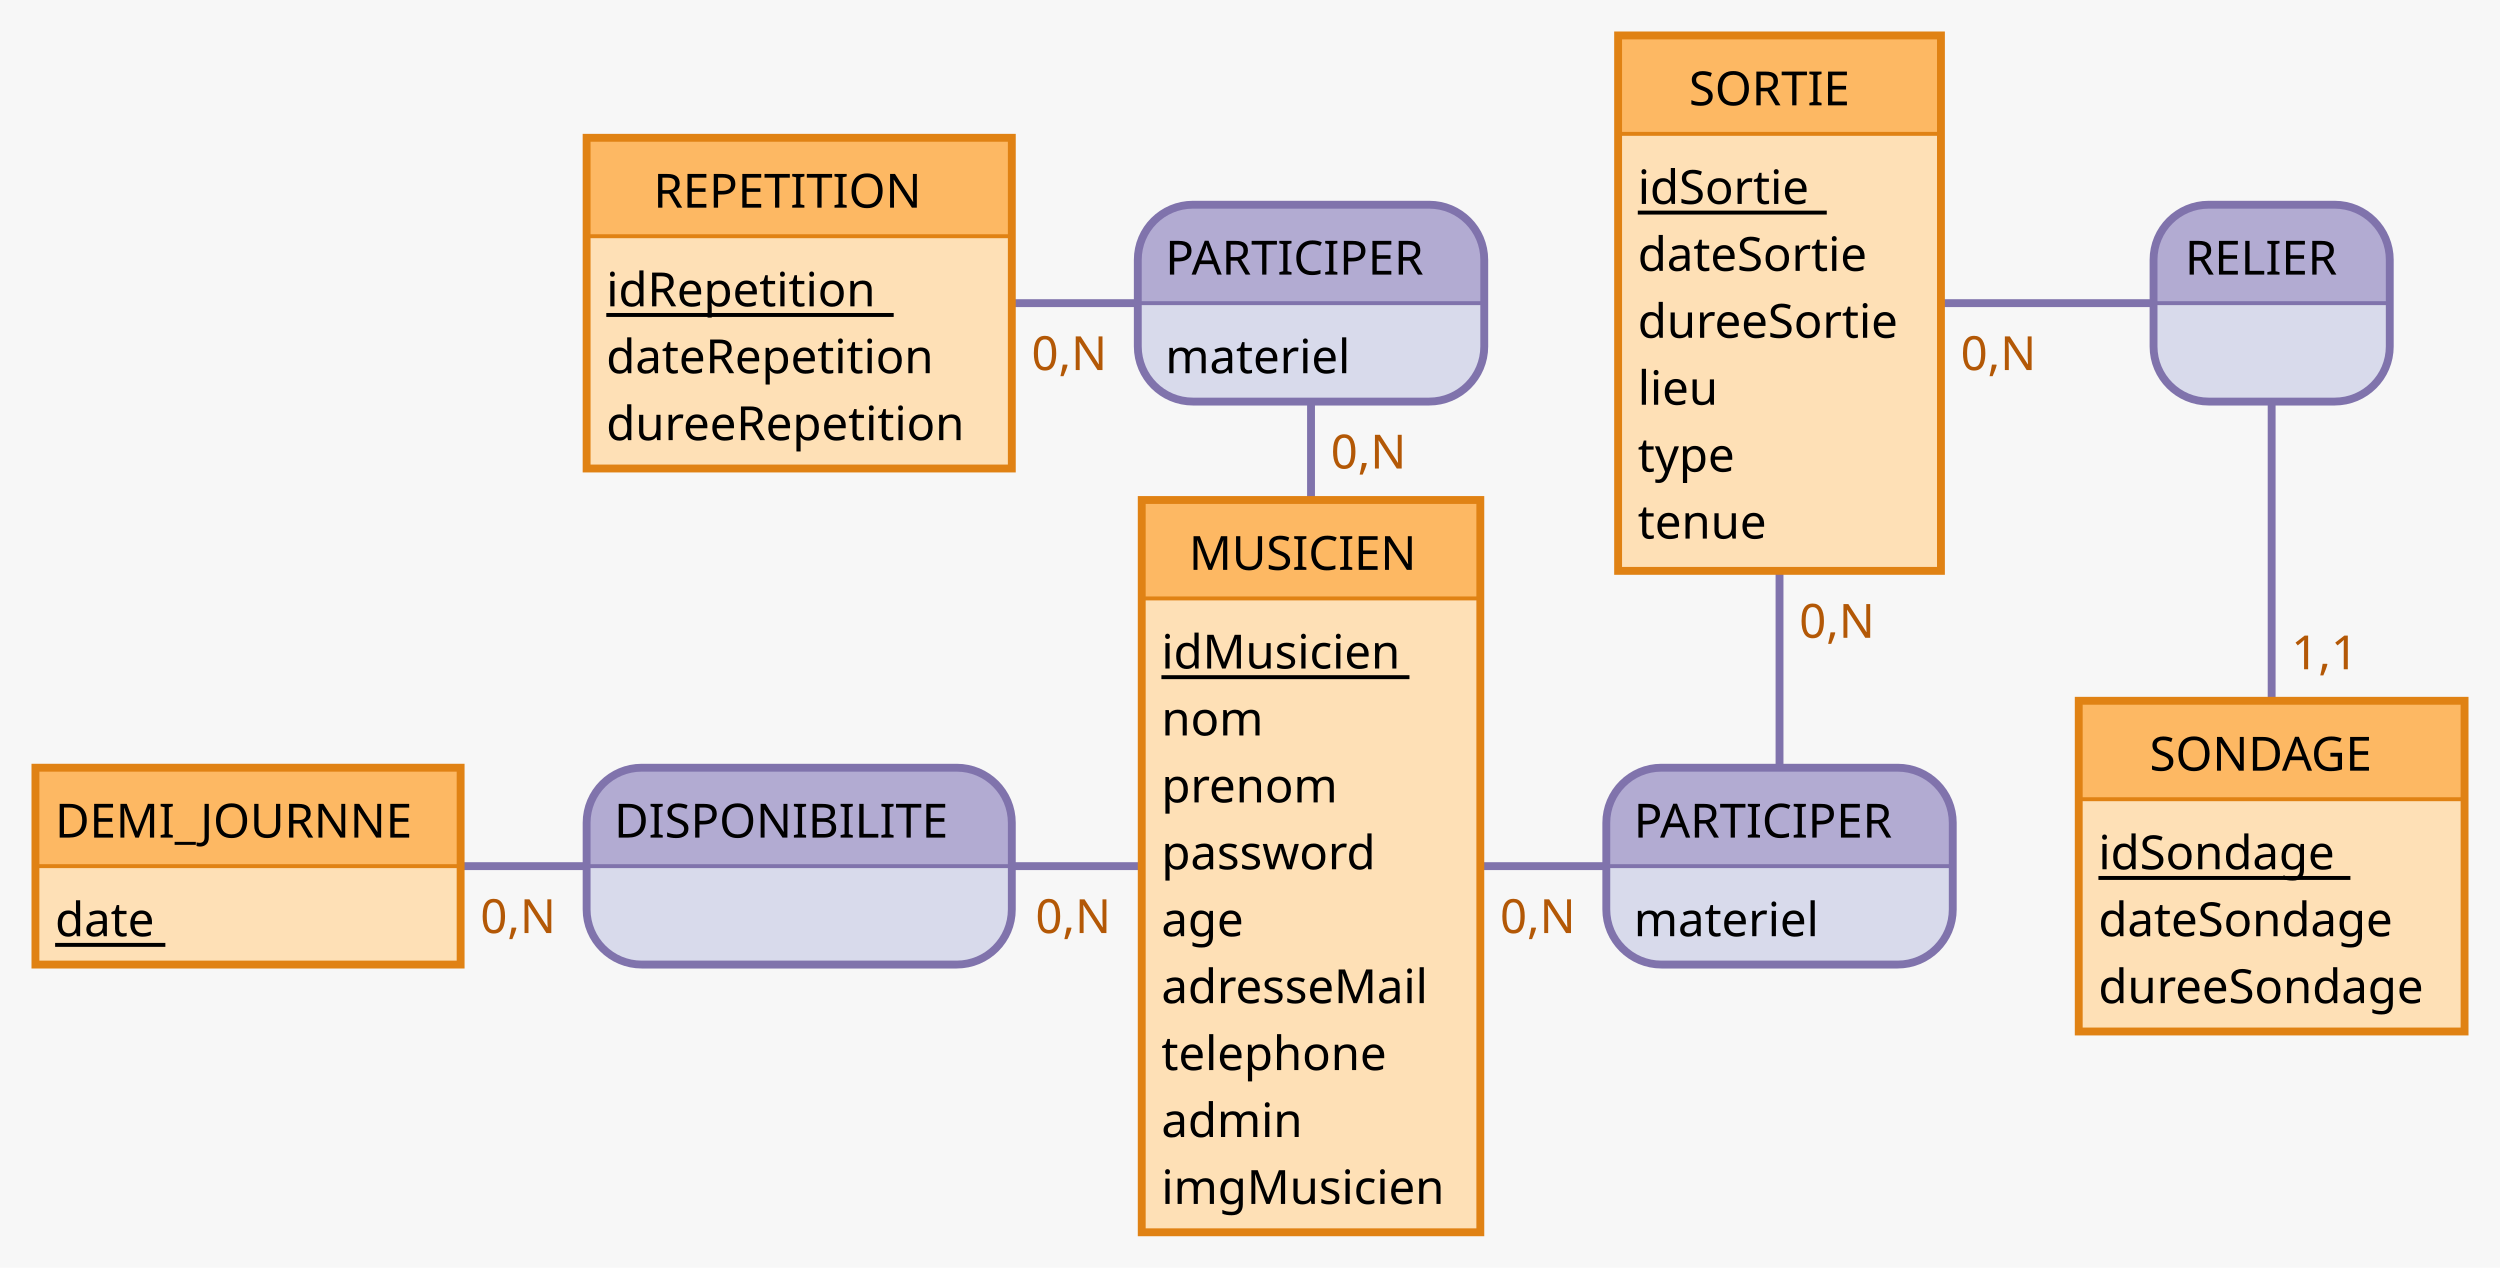
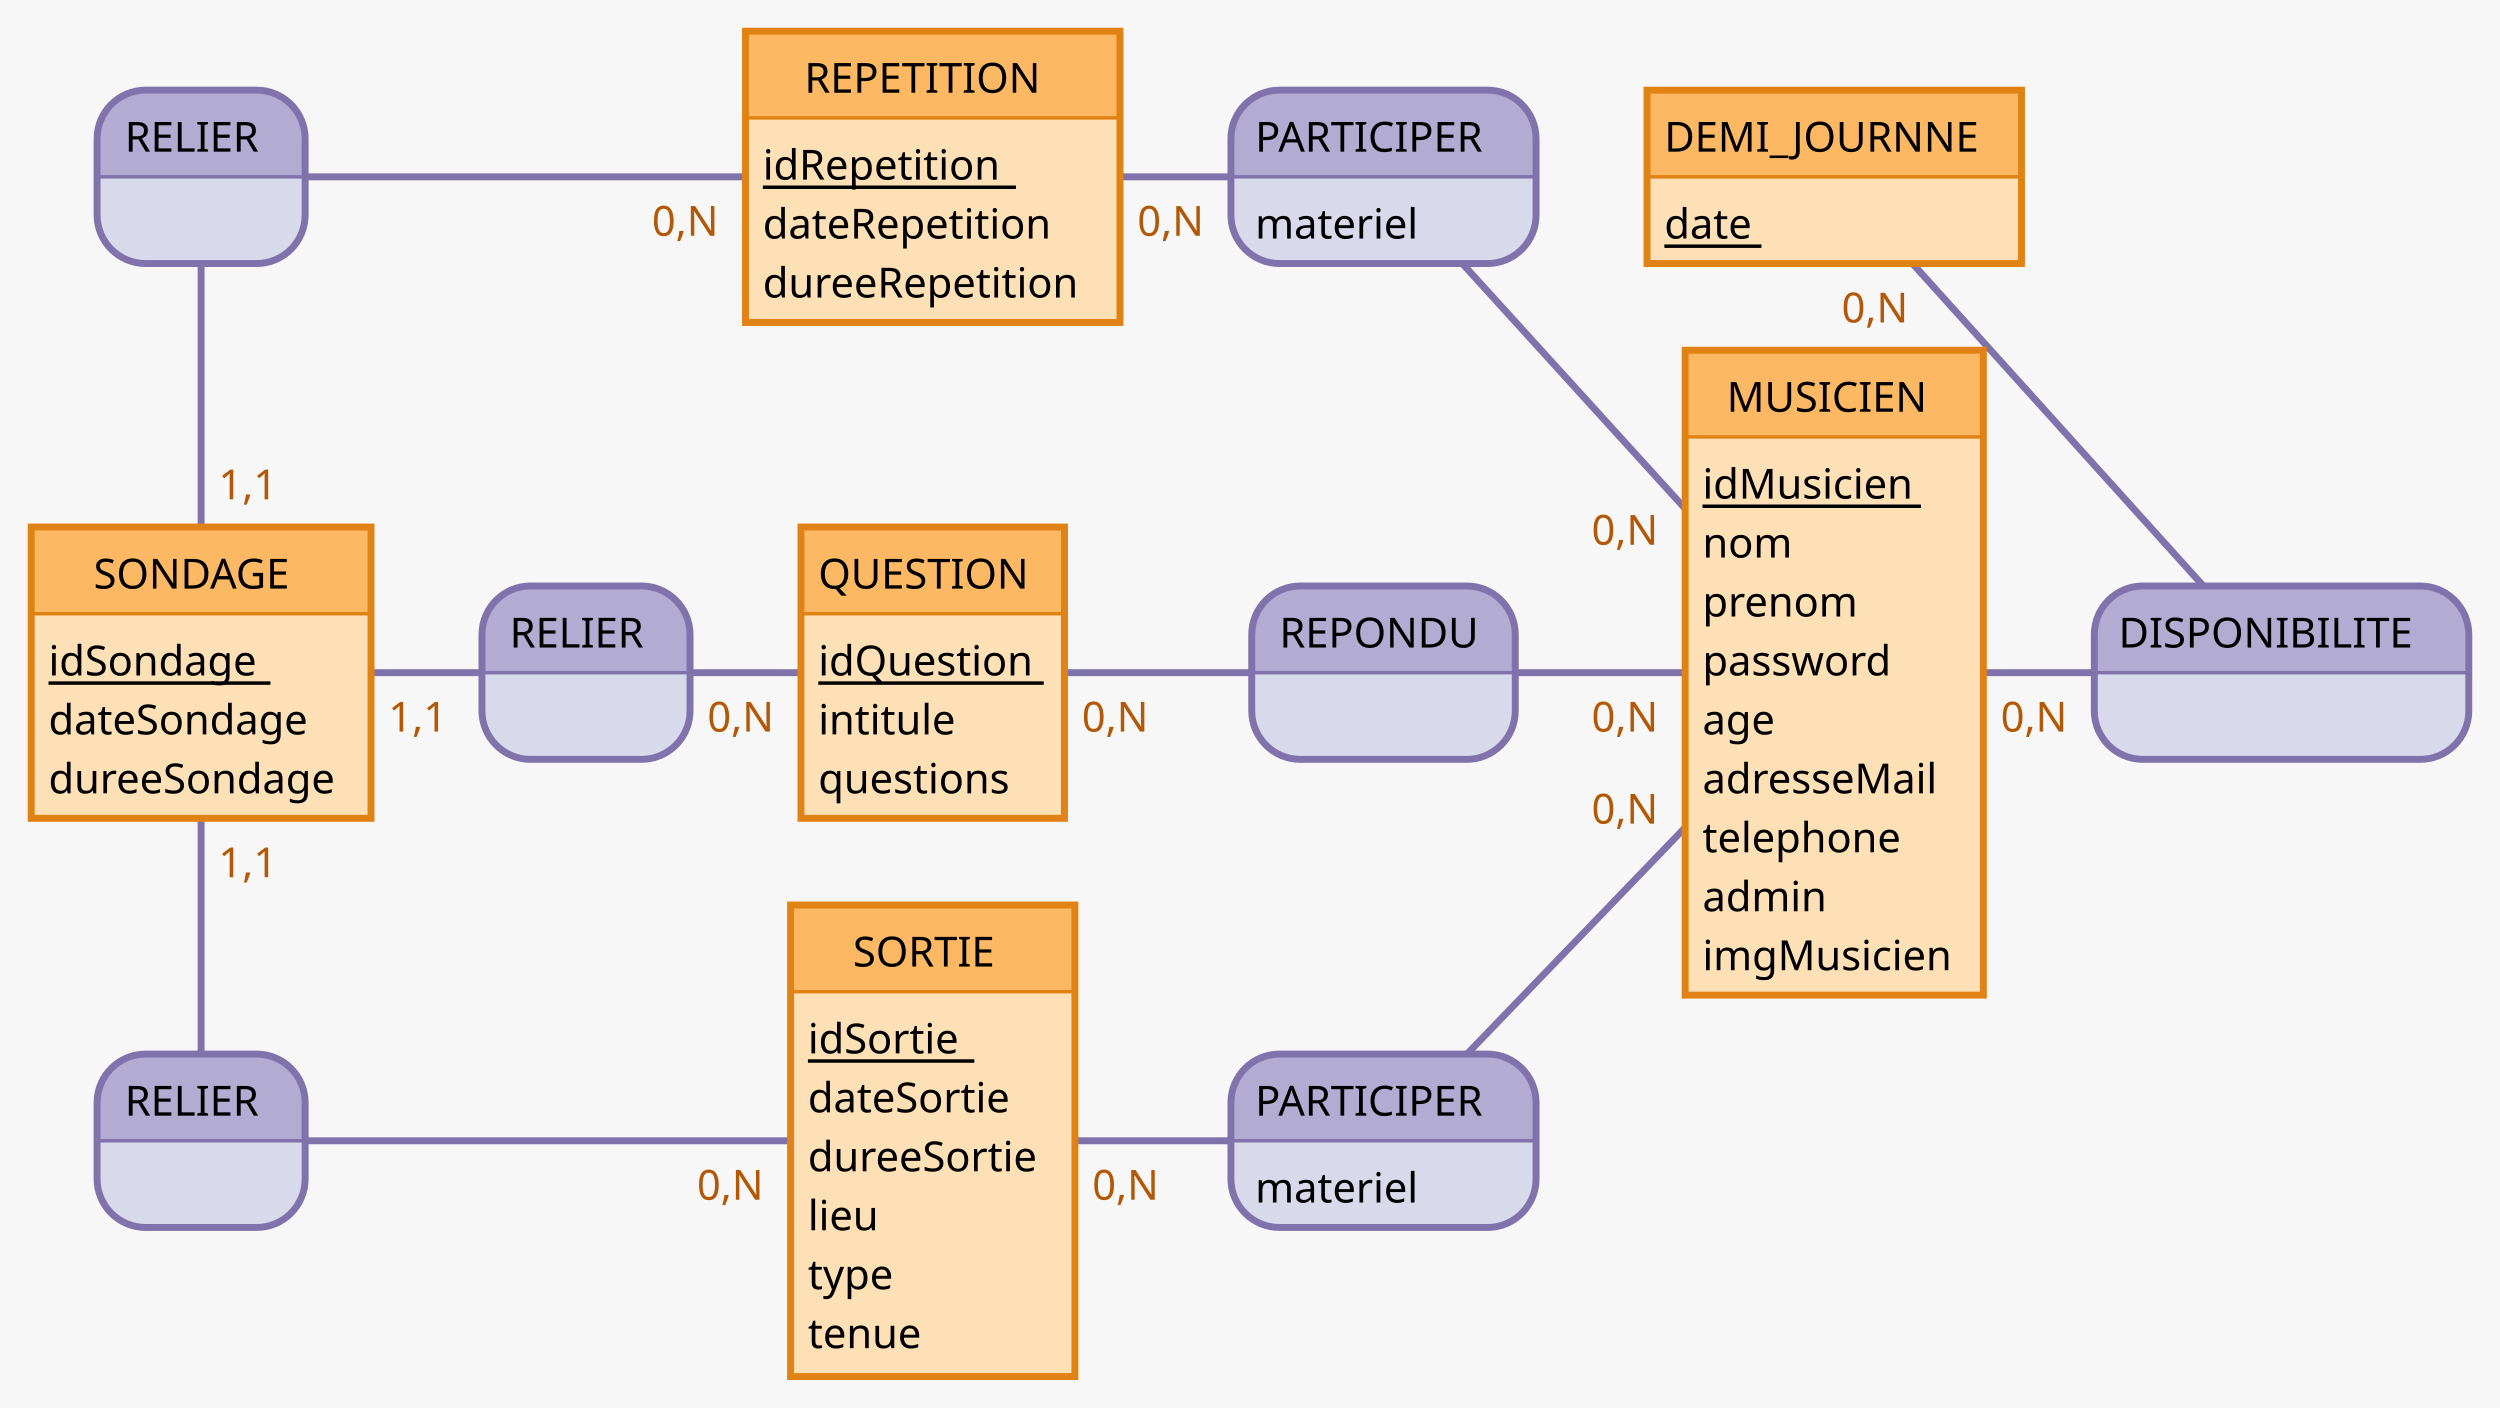
- <svg xmlns="http://www.w3.org/2000/svg" width="635" height="322" viewBox="0 0 635 322">
-   <rect x="0" y="0" width="635" height="322" fill="#f7f7f7" stroke="none" stroke-width="0" />
+ <svg xmlns="http://www.w3.org/2000/svg" width="721" height="406" viewBox="0 0 721 406">
+   <rect x="0" y="0" width="721" height="406" fill="#f7f7f7" stroke="none" stroke-width="0" />
  <g>
-     <line x1="203" y1="77" x2="333" y2="77" stroke="#8073ac" stroke-width="2" />
-     <line x1="333" y1="220" x2="333" y2="77" stroke="#8073ac" stroke-width="2" />
+     <line x1="269" y1="51" x2="58" y2="51" stroke="#8073ac" stroke-width="2" />
+     <line x1="58" y1="194" x2="58" y2="51" stroke="#8073ac" stroke-width="2" />
    <g>
-       <path d="M363 52 a14 14 90 0 1 14 14 V77 h-88 V66 a14 14 90 0 1 14 -14" fill="#b2abd2" stroke="#b2abd2" stroke-width="0" />
-       <path d="M377 77 v11 a14 14 90 0 1 -14 14 H303 a14 14 90 0 1 -14 -14 V77 H88" fill="#d8daeb" stroke="#d8daeb" stroke-width="0" />
-       <rect x="289" y="52" width="88" height="50" fill="none" rx="14" stroke="#8073ac" stroke-width="2" />
-       <line x1="289" y1="77" x2="377" y2="77" stroke="#8073ac" stroke-width="1" />
-       <text x="296" y="69.75" fill="#000000" font-family="Verdana" font-size="12">PARTICIPER</text>
-       <text x="296" y="94.8" fill="#000000" font-family="Verdana" font-size="12">materiel</text>
+       <path d="M74 26 a14 14 90 0 1 14 14 V51 h-60 V40 a14 14 90 0 1 14 -14" fill="#b2abd2" stroke="#b2abd2" stroke-width="0" />
+       <path d="M88 51 v11 a14 14 90 0 1 -14 14 H42 a14 14 90 0 1 -14 -14 V51 H60" fill="#d8daeb" stroke="#d8daeb" stroke-width="0" />
+       <rect x="28" y="26" width="60" height="50" fill="none" rx="14" stroke="#8073ac" stroke-width="2" />
+       <line x1="28" y1="51" x2="88" y2="51" stroke="#8073ac" stroke-width="1" />
+       <text x="36" y="43.75" fill="#000000" font-family="Verdana" font-size="12">RELIER</text>
    </g>
-     <text x="262" y="94" fill="#b35806" font-family="Verdana" font-size="12">0,N</text>
-     <text x="338" y="119" fill="#b35806" font-family="Verdana" font-size="12">0,N</text>
+     <text x="188" y="68" fill="#b35806" font-family="Verdana" font-size="12">0,N</text>
+     <text x="63" y="144" fill="#b35806" font-family="Verdana" font-size="12">1,1</text>
  </g>
  <g>
-     <line x1="452" y1="77" x2="577" y2="77" stroke="#8073ac" stroke-width="2" />
-     <line x1="577" y1="220" x2="577" y2="77" stroke="#8073ac" stroke-width="2" />
+     <line x1="269" y1="51" x2="399" y2="51" stroke="#8073ac" stroke-width="2" />
+     <line x1="529" y1="194" x2="399" y2="51" stroke="#8073ac" stroke-width="2" />
    <g>
-       <path d="M593 52 a14 14 90 0 1 14 14 V77 h-60 V66 a14 14 90 0 1 14 -14" fill="#b2abd2" stroke="#b2abd2" stroke-width="0" />
-       <path d="M607 77 v11 a14 14 90 0 1 -14 14 H561 a14 14 90 0 1 -14 -14 V77 H60" fill="#d8daeb" stroke="#d8daeb" stroke-width="0" />
-       <rect x="547" y="52" width="60" height="50" fill="none" rx="14" stroke="#8073ac" stroke-width="2" />
-       <line x1="547" y1="77" x2="607" y2="77" stroke="#8073ac" stroke-width="1" />
-       <text x="555" y="69.75" fill="#000000" font-family="Verdana" font-size="12">RELIER</text>
+       <path d="M429 26 a14 14 90 0 1 14 14 V51 h-88 V40 a14 14 90 0 1 14 -14" fill="#b2abd2" stroke="#b2abd2" stroke-width="0" />
+       <path d="M443 51 v11 a14 14 90 0 1 -14 14 H369 a14 14 90 0 1 -14 -14 V51 H88" fill="#d8daeb" stroke="#d8daeb" stroke-width="0" />
+       <rect x="355" y="26" width="88" height="50" fill="none" rx="14" stroke="#8073ac" stroke-width="2" />
+       <line x1="355" y1="51" x2="443" y2="51" stroke="#8073ac" stroke-width="1" />
+       <text x="362" y="43.75" fill="#000000" font-family="Verdana" font-size="12">PARTICIPER</text>
+       <text x="362" y="68.8" fill="#000000" font-family="Verdana" font-size="12">materiel</text>
    </g>
-     <text x="498" y="94" fill="#b35806" font-family="Verdana" font-size="12">0,N</text>
-     <text x="582" y="170" fill="#b35806" font-family="Verdana" font-size="12">1,1</text>
+     <text x="328" y="68" fill="#b35806" font-family="Verdana" font-size="12">0,N</text>
+     <text x="459" y="157.1" fill="#b35806" font-family="Verdana" font-size="12">0,N</text>
  </g>
  <g>
-     <line x1="63" y1="220" x2="203" y2="220" stroke="#8073ac" stroke-width="2" />
-     <line x1="333" y1="220" x2="203" y2="220" stroke="#8073ac" stroke-width="2" />
+     <line x1="269" y1="194" x2="169" y2="194" stroke="#8073ac" stroke-width="2" />
+     <line x1="58" y1="194" x2="169" y2="194" stroke="#8073ac" stroke-width="2" />
    <g>
-       <path d="M243 195 a14 14 90 0 1 14 14 V220 h-108 V209 a14 14 90 0 1 14 -14" fill="#b2abd2" stroke="#b2abd2" stroke-width="0" />
-       <path d="M257 220 v11 a14 14 90 0 1 -14 14 H163 a14 14 90 0 1 -14 -14 V220 H108" fill="#d8daeb" stroke="#d8daeb" stroke-width="0" />
-       <rect x="149" y="195" width="108" height="50" fill="none" rx="14" stroke="#8073ac" stroke-width="2" />
-       <line x1="149" y1="220" x2="257" y2="220" stroke="#8073ac" stroke-width="1" />
-       <text x="156" y="212.75" fill="#000000" font-family="Verdana" font-size="12">DISPONIBILITE</text>
+       <path d="M185 169 a14 14 90 0 1 14 14 V194 h-60 V183 a14 14 90 0 1 14 -14" fill="#b2abd2" stroke="#b2abd2" stroke-width="0" />
+       <path d="M199 194 v11 a14 14 90 0 1 -14 14 H153 a14 14 90 0 1 -14 -14 V194 H60" fill="#d8daeb" stroke="#d8daeb" stroke-width="0" />
+       <rect x="139" y="169" width="60" height="50" fill="none" rx="14" stroke="#8073ac" stroke-width="2" />
+       <line x1="139" y1="194" x2="199" y2="194" stroke="#8073ac" stroke-width="1" />
+       <text x="147" y="186.75" fill="#000000" font-family="Verdana" font-size="12">RELIER</text>
    </g>
-     <text x="122" y="237" fill="#b35806" font-family="Verdana" font-size="12">0,N</text>
-     <text x="263" y="237" fill="#b35806" font-family="Verdana" font-size="12">0,N</text>
+     <text x="204" y="211" fill="#b35806" font-family="Verdana" font-size="12">0,N</text>
+     <text x="112" y="211" fill="#b35806" font-family="Verdana" font-size="12">1,1</text>
  </g>
  <g>
-     <line x1="452" y1="77" x2="452" y2="220" stroke="#8073ac" stroke-width="2" />
-     <line x1="333" y1="220" x2="452" y2="220" stroke="#8073ac" stroke-width="2" />
+     <line x1="269" y1="194" x2="399" y2="194" stroke="#8073ac" stroke-width="2" />
+     <line x1="529" y1="194" x2="399" y2="194" stroke="#8073ac" stroke-width="2" />
    <g>
-       <path d="M482 195 a14 14 90 0 1 14 14 V220 h-88 V209 a14 14 90 0 1 14 -14" fill="#b2abd2" stroke="#b2abd2" stroke-width="0" />
-       <path d="M496 220 v11 a14 14 90 0 1 -14 14 H422 a14 14 90 0 1 -14 -14 V220 H88" fill="#d8daeb" stroke="#d8daeb" stroke-width="0" />
-       <rect x="408" y="195" width="88" height="50" fill="none" rx="14" stroke="#8073ac" stroke-width="2" />
-       <line x1="408" y1="220" x2="496" y2="220" stroke="#8073ac" stroke-width="1" />
-       <text x="415" y="212.75" fill="#000000" font-family="Verdana" font-size="12">PARTICIPER</text>
-       <text x="415" y="237.8" fill="#000000" font-family="Verdana" font-size="12">materiel</text>
+       <path d="M423 169 a14 14 90 0 1 14 14 V194 h-76 V183 a14 14 90 0 1 14 -14" fill="#b2abd2" stroke="#b2abd2" stroke-width="0" />
+       <path d="M437 194 v11 a14 14 90 0 1 -14 14 H375 a14 14 90 0 1 -14 -14 V194 H76" fill="#d8daeb" stroke="#d8daeb" stroke-width="0" />
+       <rect x="361" y="169" width="76" height="50" fill="none" rx="14" stroke="#8073ac" stroke-width="2" />
+       <line x1="361" y1="194" x2="437" y2="194" stroke="#8073ac" stroke-width="1" />
+       <text x="369" y="186.75" fill="#000000" font-family="Verdana" font-size="12">REPONDU</text>
    </g>
-     <text x="457" y="162" fill="#b35806" font-family="Verdana" font-size="12">0,N</text>
-     <text x="381" y="237" fill="#b35806" font-family="Verdana" font-size="12">0,N</text>
+     <text x="312" y="211" fill="#b35806" font-family="Verdana" font-size="12">0,N</text>
+     <text x="459" y="211" fill="#b35806" font-family="Verdana" font-size="12">0,N</text>
+   </g>
+   <g>
+     <line x1="529" y1="51" x2="658" y2="194" stroke="#8073ac" stroke-width="2" />
+     <line x1="529" y1="194" x2="658" y2="194" stroke="#8073ac" stroke-width="2" />
+     <g>
+       <path d="M698 169 a14 14 90 0 1 14 14 V194 h-108 V183 a14 14 90 0 1 14 -14" fill="#b2abd2" stroke="#b2abd2" stroke-width="0" />
+       <path d="M712 194 v11 a14 14 90 0 1 -14 14 H618 a14 14 90 0 1 -14 -14 V194 H108" fill="#d8daeb" stroke="#d8daeb" stroke-width="0" />
+       <rect x="604" y="169" width="108" height="50" fill="none" rx="14" stroke="#8073ac" stroke-width="2" />
+       <line x1="604" y1="194" x2="712" y2="194" stroke="#8073ac" stroke-width="1" />
+       <text x="611" y="186.75" fill="#000000" font-family="Verdana" font-size="12">DISPONIBILITE</text>
+     </g>
+     <text x="531.11" y="93" fill="#b35806" font-family="Verdana" font-size="12">0,N</text>
+     <text x="577" y="211" fill="#b35806" font-family="Verdana" font-size="12">0,N</text>
+   </g>
+   <g>
+     <line x1="269" y1="329" x2="58" y2="329" stroke="#8073ac" stroke-width="2" />
+     <line x1="58" y1="194" x2="58" y2="329" stroke="#8073ac" stroke-width="2" />
+     <g>
+       <path d="M74 304 a14 14 90 0 1 14 14 V329 h-60 V318 a14 14 90 0 1 14 -14" fill="#b2abd2" stroke="#b2abd2" stroke-width="0" />
+       <path d="M88 329 v11 a14 14 90 0 1 -14 14 H42 a14 14 90 0 1 -14 -14 V329 H60" fill="#d8daeb" stroke="#d8daeb" stroke-width="0" />
+       <rect x="28" y="304" width="60" height="50" fill="none" rx="14" stroke="#8073ac" stroke-width="2" />
+       <line x1="28" y1="329" x2="88" y2="329" stroke="#8073ac" stroke-width="1" />
+       <text x="36" y="321.75" fill="#000000" font-family="Verdana" font-size="12">RELIER</text>
+     </g>
+     <text x="201" y="346" fill="#b35806" font-family="Verdana" font-size="12">0,N</text>
+     <text x="63" y="253" fill="#b35806" font-family="Verdana" font-size="12">1,1</text>
+   </g>
+   <g>
+     <line x1="269" y1="329" x2="399" y2="329" stroke="#8073ac" stroke-width="2" />
+     <line x1="529" y1="194" x2="399" y2="329" stroke="#8073ac" stroke-width="2" />
+     <g>
+       <path d="M429 304 a14 14 90 0 1 14 14 V329 h-88 V318 a14 14 90 0 1 14 -14" fill="#b2abd2" stroke="#b2abd2" stroke-width="0" />
+       <path d="M443 329 v11 a14 14 90 0 1 -14 14 H369 a14 14 90 0 1 -14 -14 V329 H88" fill="#d8daeb" stroke="#d8daeb" stroke-width="0" />
+       <rect x="355" y="304" width="88" height="50" fill="none" rx="14" stroke="#8073ac" stroke-width="2" />
+       <line x1="355" y1="329" x2="443" y2="329" stroke="#8073ac" stroke-width="1" />
+       <text x="362" y="321.75" fill="#000000" font-family="Verdana" font-size="12">PARTICIPER</text>
+       <text x="362" y="346.8" fill="#000000" font-family="Verdana" font-size="12">materiel</text>
+     </g>
+     <text x="315" y="346" fill="#b35806" font-family="Verdana" font-size="12">0,N</text>
+     <text x="459" y="237.54" fill="#b35806" font-family="Verdana" font-size="12">0,N</text>
  </g>
  <g>
    <g>
-       <rect x="149" y="35" width="108" height="25" fill="#fdb863" stroke="none" stroke-width="0" opacity="1" />
-       <rect x="149" y="60" width="108" height="59" fill="#fee0b6" stroke="none" stroke-width="0" opacity="1" />
-       <rect x="149" y="35" width="108" height="84" fill="none" stroke="#e08214" stroke-width="2" opacity="1" />
-       <line x1="149" y1="60" x2="257" y2="60" stroke="#e08214" stroke-width="1" />
+       <rect x="215" y="9" width="108" height="25" fill="#fdb863" stroke="none" stroke-width="0" opacity="1" />
+       <rect x="215" y="34" width="108" height="59" fill="#fee0b6" stroke="none" stroke-width="0" opacity="1" />
+       <rect x="215" y="9" width="108" height="84" fill="none" stroke="#e08214" stroke-width="2" opacity="1" />
+       <line x1="215" y1="34" x2="323" y2="34" stroke="#e08214" stroke-width="1" />
    </g>
-     <text x="166" y="52.75" fill="#000000" font-family="Verdana" font-size="12">REPETITION</text>
-     <text x="154" y="77.8" fill="#000000" font-family="Verdana" font-size="12">idRepetition</text>
-     <line x1="154" y1="80" x2="227" y2="80" stroke="#000000" stroke-width="1" />
-     <text x="154" y="94.8" fill="#000000" font-family="Verdana" font-size="12">dateRepetition</text>
-     <text x="154" y="111.8" fill="#000000" font-family="Verdana" font-size="12">dureeRepetition</text>
+     <text x="232" y="26.75" fill="#000000" font-family="Verdana" font-size="12">REPETITION</text>
+     <text x="220" y="51.8" fill="#000000" font-family="Verdana" font-size="12">idRepetition</text>
+     <line x1="220" y1="54" x2="293" y2="54" stroke="#000000" stroke-width="1" />
+     <text x="220" y="68.8" fill="#000000" font-family="Verdana" font-size="12">dateRepetition</text>
+     <text x="220" y="85.8" fill="#000000" font-family="Verdana" font-size="12">dureeRepetition</text>
  </g>
  <g>
    <g>
-       <rect x="411" y="9" width="82" height="25" fill="#fdb863" stroke="none" stroke-width="0" opacity="1" />
-       <rect x="411" y="34" width="82" height="111" fill="#fee0b6" stroke="none" stroke-width="0" opacity="1" />
-       <rect x="411" y="9" width="82" height="136" fill="none" stroke="#e08214" stroke-width="2" opacity="1" />
-       <line x1="411" y1="34" x2="493" y2="34" stroke="#e08214" stroke-width="1" />
+       <rect x="475" y="26" width="108" height="25" fill="#fdb863" stroke="none" stroke-width="0" opacity="1" />
+       <rect x="475" y="51" width="108" height="25" fill="#fee0b6" stroke="none" stroke-width="0" opacity="1" />
+       <rect x="475" y="26" width="108" height="50" fill="none" stroke="#e08214" stroke-width="2" opacity="1" />
+       <line x1="475" y1="51" x2="583" y2="51" stroke="#e08214" stroke-width="1" />
    </g>
-     <text x="429" y="26.75" fill="#000000" font-family="Verdana" font-size="12">SORTIE</text>
-     <text x="416" y="51.8" fill="#000000" font-family="Verdana" font-size="12">idSortie</text>
-     <line x1="416" y1="54" x2="464" y2="54" stroke="#000000" stroke-width="1" />
-     <text x="416" y="68.8" fill="#000000" font-family="Verdana" font-size="12">dateSortie</text>
-     <text x="416" y="85.8" fill="#000000" font-family="Verdana" font-size="12">dureeSortie</text>
-     <text x="416" y="102.8" fill="#000000" font-family="Verdana" font-size="12">lieu</text>
-     <text x="416" y="119.8" fill="#000000" font-family="Verdana" font-size="12">type</text>
-     <text x="416" y="136.8" fill="#000000" font-family="Verdana" font-size="12">tenue</text>
+     <text x="480" y="43.75" fill="#000000" font-family="Verdana" font-size="12">DEMI_JOURNNE</text>
+     <text x="480" y="68.8" fill="#000000" font-family="Verdana" font-size="12">date</text>
+     <line x1="480" y1="71" x2="508" y2="71" stroke="#000000" stroke-width="1" />
  </g>
  <g>
    <g>
-       <rect x="9" y="195" width="108" height="25" fill="#fdb863" stroke="none" stroke-width="0" opacity="1" />
-       <rect x="9" y="220" width="108" height="25" fill="#fee0b6" stroke="none" stroke-width="0" opacity="1" />
-       <rect x="9" y="195" width="108" height="50" fill="none" stroke="#e08214" stroke-width="2" opacity="1" />
-       <line x1="9" y1="220" x2="117" y2="220" stroke="#e08214" stroke-width="1" />
+       <rect x="9" y="152" width="98" height="25" fill="#fdb863" stroke="none" stroke-width="0" opacity="1" />
+       <rect x="9" y="177" width="98" height="59" fill="#fee0b6" stroke="none" stroke-width="0" opacity="1" />
+       <rect x="9" y="152" width="98" height="84" fill="none" stroke="#e08214" stroke-width="2" opacity="1" />
+       <line x1="9" y1="177" x2="107" y2="177" stroke="#e08214" stroke-width="1" />
    </g>
-     <text x="14" y="212.75" fill="#000000" font-family="Verdana" font-size="12">DEMI_JOURNNE</text>
-     <text x="14" y="237.8" fill="#000000" font-family="Verdana" font-size="12">date</text>
-     <line x1="14" y1="240" x2="42" y2="240" stroke="#000000" stroke-width="1" />
+     <text x="27" y="169.75" fill="#000000" font-family="Verdana" font-size="12">SONDAGE</text>
+     <text x="14" y="194.8" fill="#000000" font-family="Verdana" font-size="12">idSondage</text>
+     <line x1="14" y1="197" x2="78" y2="197" stroke="#000000" stroke-width="1" />
+     <text x="14" y="211.8" fill="#000000" font-family="Verdana" font-size="12">dateSondage</text>
+     <text x="14" y="228.8" fill="#000000" font-family="Verdana" font-size="12">dureeSondage</text>
  </g>
  <g>
    <g>
-       <rect x="290" y="127" width="86" height="25" fill="#fdb863" stroke="none" stroke-width="0" opacity="1" />
-       <rect x="290" y="152" width="86" height="161" fill="#fee0b6" stroke="none" stroke-width="0" opacity="1" />
-       <rect x="290" y="127" width="86" height="186" fill="none" stroke="#e08214" stroke-width="2" opacity="1" />
-       <line x1="290" y1="152" x2="376" y2="152" stroke="#e08214" stroke-width="1" />
+       <rect x="231" y="152" width="76" height="25" fill="#fdb863" stroke="none" stroke-width="0" opacity="1" />
+       <rect x="231" y="177" width="76" height="59" fill="#fee0b6" stroke="none" stroke-width="0" opacity="1" />
+       <rect x="231" y="152" width="76" height="84" fill="none" stroke="#e08214" stroke-width="2" opacity="1" />
+       <line x1="231" y1="177" x2="307" y2="177" stroke="#e08214" stroke-width="1" />
    </g>
-     <text x="302" y="144.75" fill="#000000" font-family="Verdana" font-size="12">MUSICIEN</text>
-     <text x="295" y="169.8" fill="#000000" font-family="Verdana" font-size="12">idMusicien</text>
-     <line x1="295" y1="172" x2="358" y2="172" stroke="#000000" stroke-width="1" />
-     <text x="295" y="186.8" fill="#000000" font-family="Verdana" font-size="12">nom</text>
-     <text x="295" y="203.8" fill="#000000" font-family="Verdana" font-size="12">prenom</text>
-     <text x="295" y="220.8" fill="#000000" font-family="Verdana" font-size="12">password</text>
-     <text x="295" y="237.8" fill="#000000" font-family="Verdana" font-size="12">age</text>
-     <text x="295" y="254.8" fill="#000000" font-family="Verdana" font-size="12">adresseMail</text>
-     <text x="295" y="271.8" fill="#000000" font-family="Verdana" font-size="12">telephone</text>
-     <text x="295" y="288.8" fill="#000000" font-family="Verdana" font-size="12">admin</text>
-     <text x="295" y="305.8" fill="#000000" font-family="Verdana" font-size="12">imgMusicien</text>
+     <text x="236" y="169.75" fill="#000000" font-family="Verdana" font-size="12">QUESTION</text>
+     <text x="236" y="194.8" fill="#000000" font-family="Verdana" font-size="12">idQuestion</text>
+     <line x1="236" y1="197" x2="301" y2="197" stroke="#000000" stroke-width="1" />
+     <text x="236" y="211.8" fill="#000000" font-family="Verdana" font-size="12">intitule</text>
+     <text x="236" y="228.8" fill="#000000" font-family="Verdana" font-size="12">questions</text>
  </g>
  <g>
    <g>
-       <rect x="528" y="178" width="98" height="25" fill="#fdb863" stroke="none" stroke-width="0" opacity="1" />
-       <rect x="528" y="203" width="98" height="59" fill="#fee0b6" stroke="none" stroke-width="0" opacity="1" />
-       <rect x="528" y="178" width="98" height="84" fill="none" stroke="#e08214" stroke-width="2" opacity="1" />
-       <line x1="528" y1="203" x2="626" y2="203" stroke="#e08214" stroke-width="1" />
+       <rect x="486" y="101" width="86" height="25" fill="#fdb863" stroke="none" stroke-width="0" opacity="1" />
+       <rect x="486" y="126" width="86" height="161" fill="#fee0b6" stroke="none" stroke-width="0" opacity="1" />
+       <rect x="486" y="101" width="86" height="186" fill="none" stroke="#e08214" stroke-width="2" opacity="1" />
+       <line x1="486" y1="126" x2="572" y2="126" stroke="#e08214" stroke-width="1" />
    </g>
-     <text x="546" y="195.75" fill="#000000" font-family="Verdana" font-size="12">SONDAGE</text>
-     <text x="533" y="220.8" fill="#000000" font-family="Verdana" font-size="12">idSondage</text>
-     <line x1="533" y1="223" x2="597" y2="223" stroke="#000000" stroke-width="1" />
-     <text x="533" y="237.8" fill="#000000" font-family="Verdana" font-size="12">dateSondage</text>
-     <text x="533" y="254.8" fill="#000000" font-family="Verdana" font-size="12">dureeSondage</text>
+     <text x="498" y="118.75" fill="#000000" font-family="Verdana" font-size="12">MUSICIEN</text>
+     <text x="491" y="143.8" fill="#000000" font-family="Verdana" font-size="12">idMusicien</text>
+     <line x1="491" y1="146" x2="554" y2="146" stroke="#000000" stroke-width="1" />
+     <text x="491" y="160.8" fill="#000000" font-family="Verdana" font-size="12">nom</text>
+     <text x="491" y="177.8" fill="#000000" font-family="Verdana" font-size="12">prenom</text>
+     <text x="491" y="194.8" fill="#000000" font-family="Verdana" font-size="12">password</text>
+     <text x="491" y="211.8" fill="#000000" font-family="Verdana" font-size="12">age</text>
+     <text x="491" y="228.8" fill="#000000" font-family="Verdana" font-size="12">adresseMail</text>
+     <text x="491" y="245.8" fill="#000000" font-family="Verdana" font-size="12">telephone</text>
+     <text x="491" y="262.8" fill="#000000" font-family="Verdana" font-size="12">admin</text>
+     <text x="491" y="279.8" fill="#000000" font-family="Verdana" font-size="12">imgMusicien</text>
+   </g>
+   <g>
+     <g>
+       <rect x="228" y="261" width="82" height="25" fill="#fdb863" stroke="none" stroke-width="0" opacity="1" />
+       <rect x="228" y="286" width="82" height="111" fill="#fee0b6" stroke="none" stroke-width="0" opacity="1" />
+       <rect x="228" y="261" width="82" height="136" fill="none" stroke="#e08214" stroke-width="2" opacity="1" />
+       <line x1="228" y1="286" x2="310" y2="286" stroke="#e08214" stroke-width="1" />
+     </g>
+     <text x="246" y="278.75" fill="#000000" font-family="Verdana" font-size="12">SORTIE</text>
+     <text x="233" y="303.8" fill="#000000" font-family="Verdana" font-size="12">idSortie</text>
+     <line x1="233" y1="306" x2="281" y2="306" stroke="#000000" stroke-width="1" />
+     <text x="233" y="320.8" fill="#000000" font-family="Verdana" font-size="12">dateSortie</text>
+     <text x="233" y="337.8" fill="#000000" font-family="Verdana" font-size="12">dureeSortie</text>
+     <text x="233" y="354.8" fill="#000000" font-family="Verdana" font-size="12">lieu</text>
+     <text x="233" y="371.8" fill="#000000" font-family="Verdana" font-size="12">type</text>
+     <text x="233" y="388.8" fill="#000000" font-family="Verdana" font-size="12">tenue</text>
  </g>
</svg>
